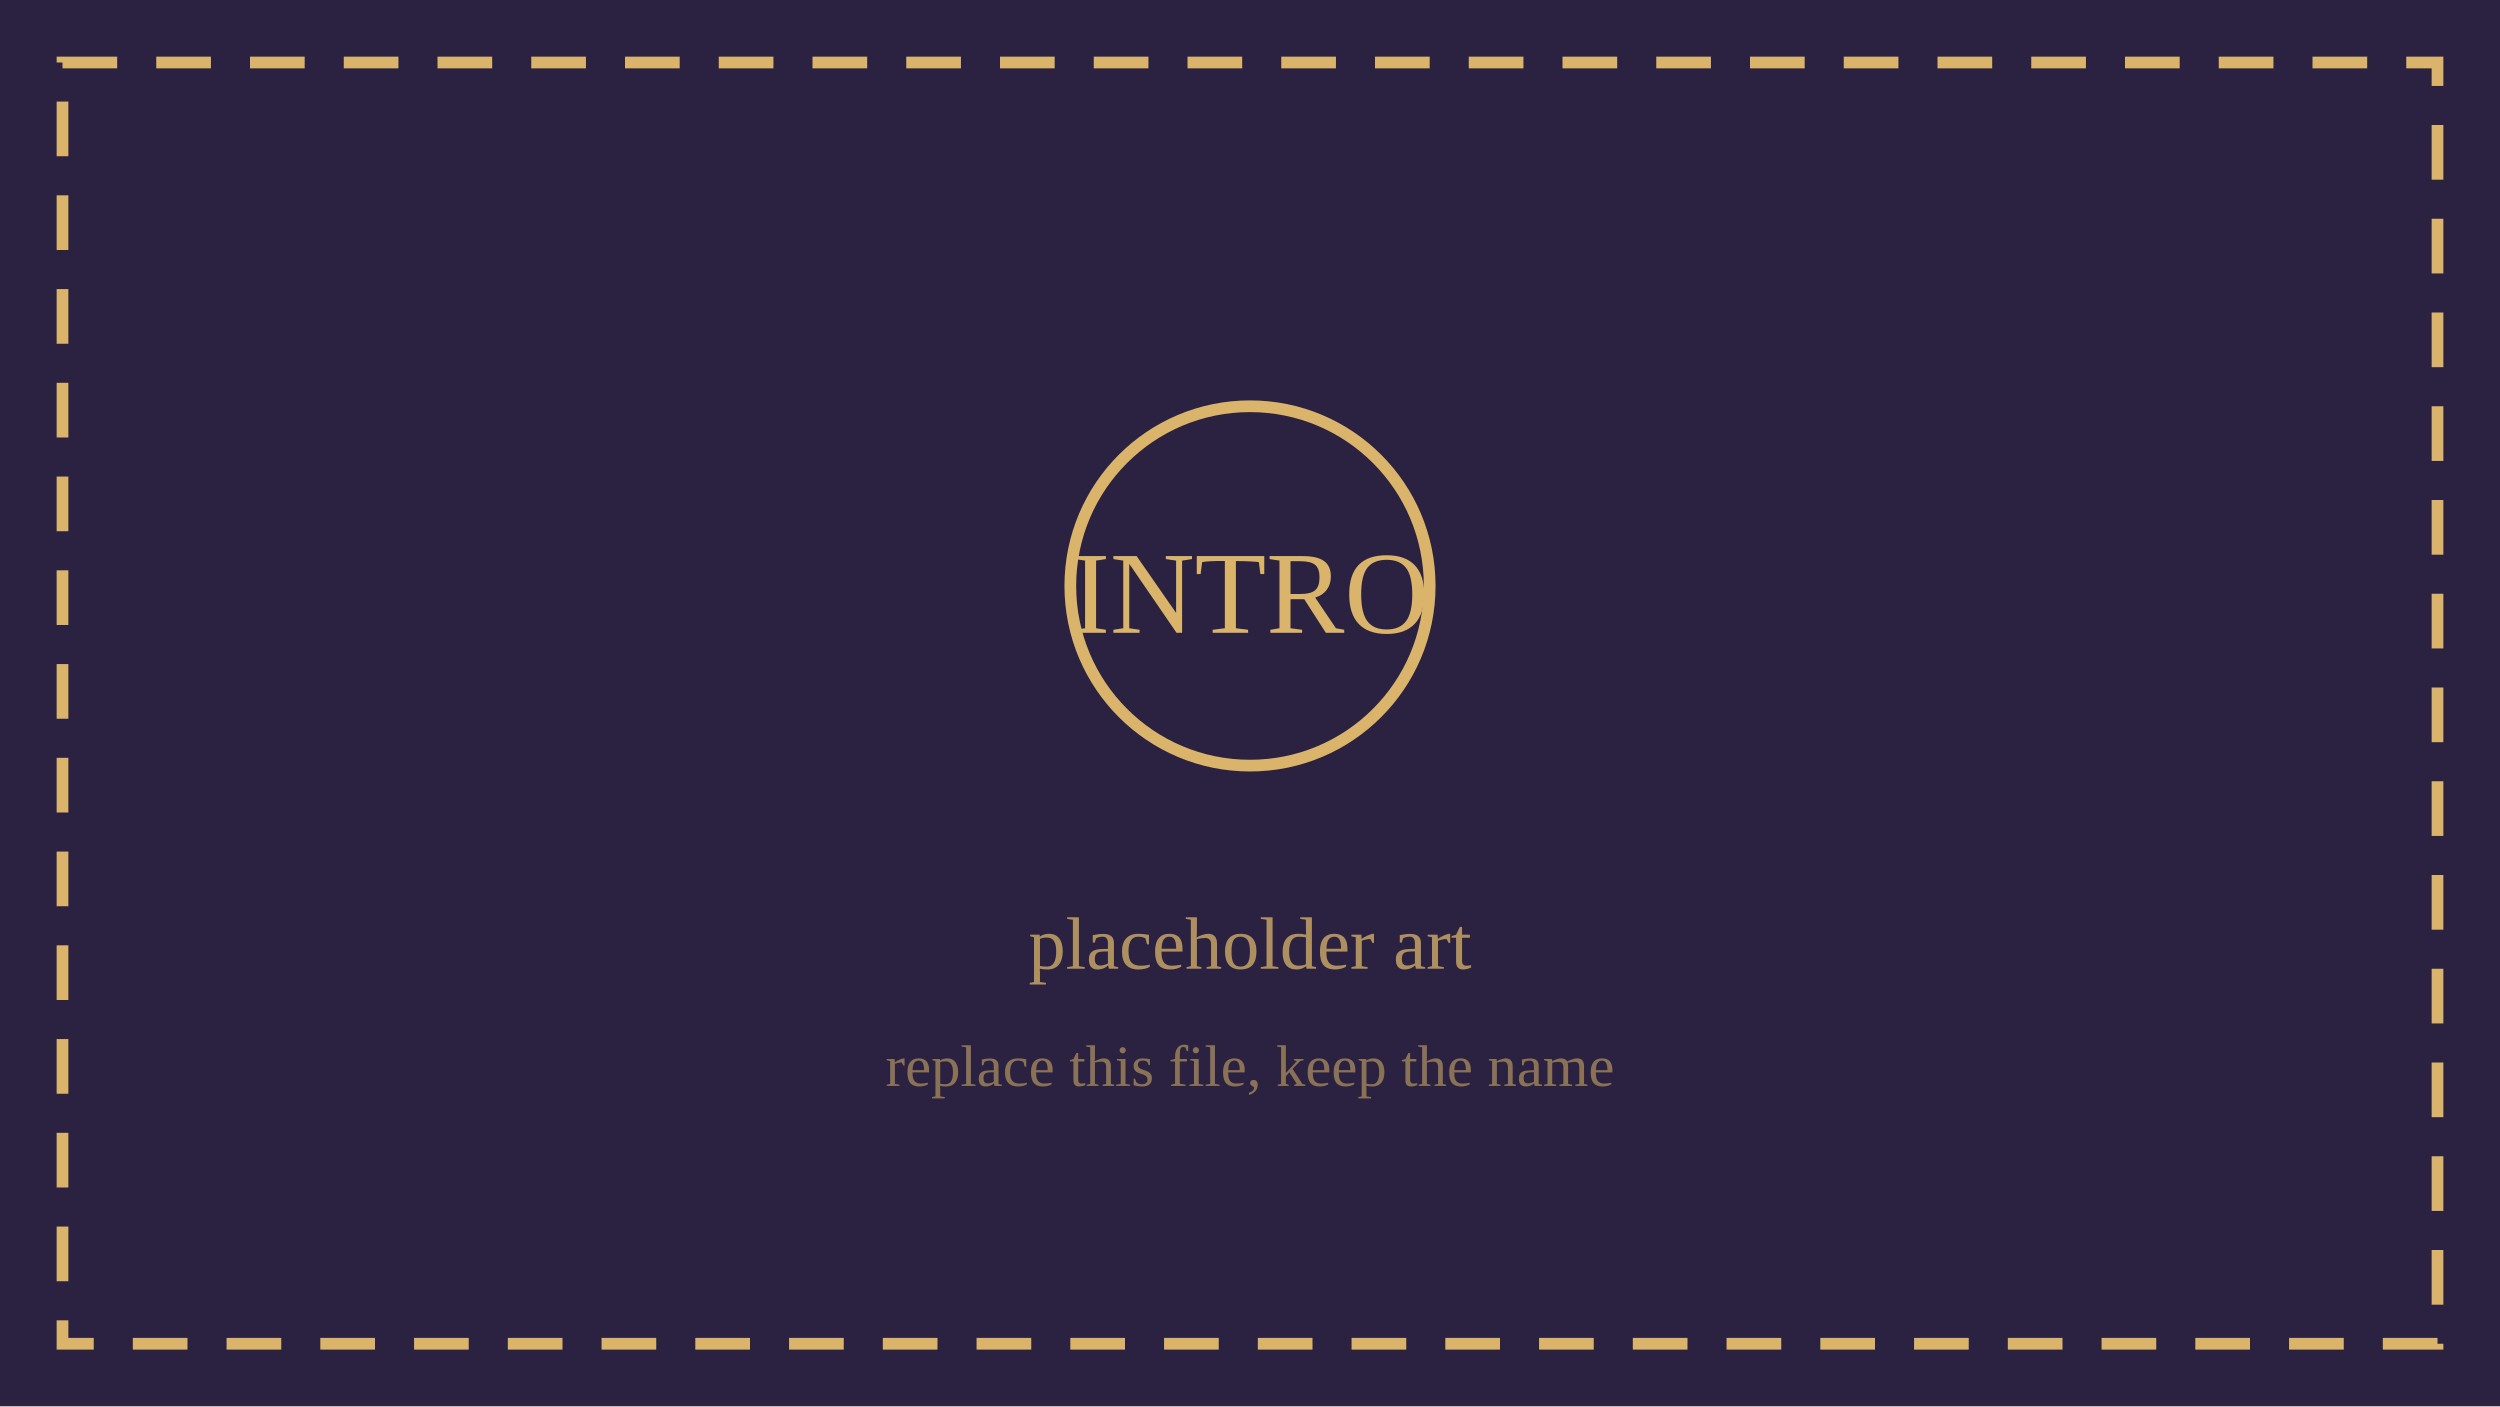
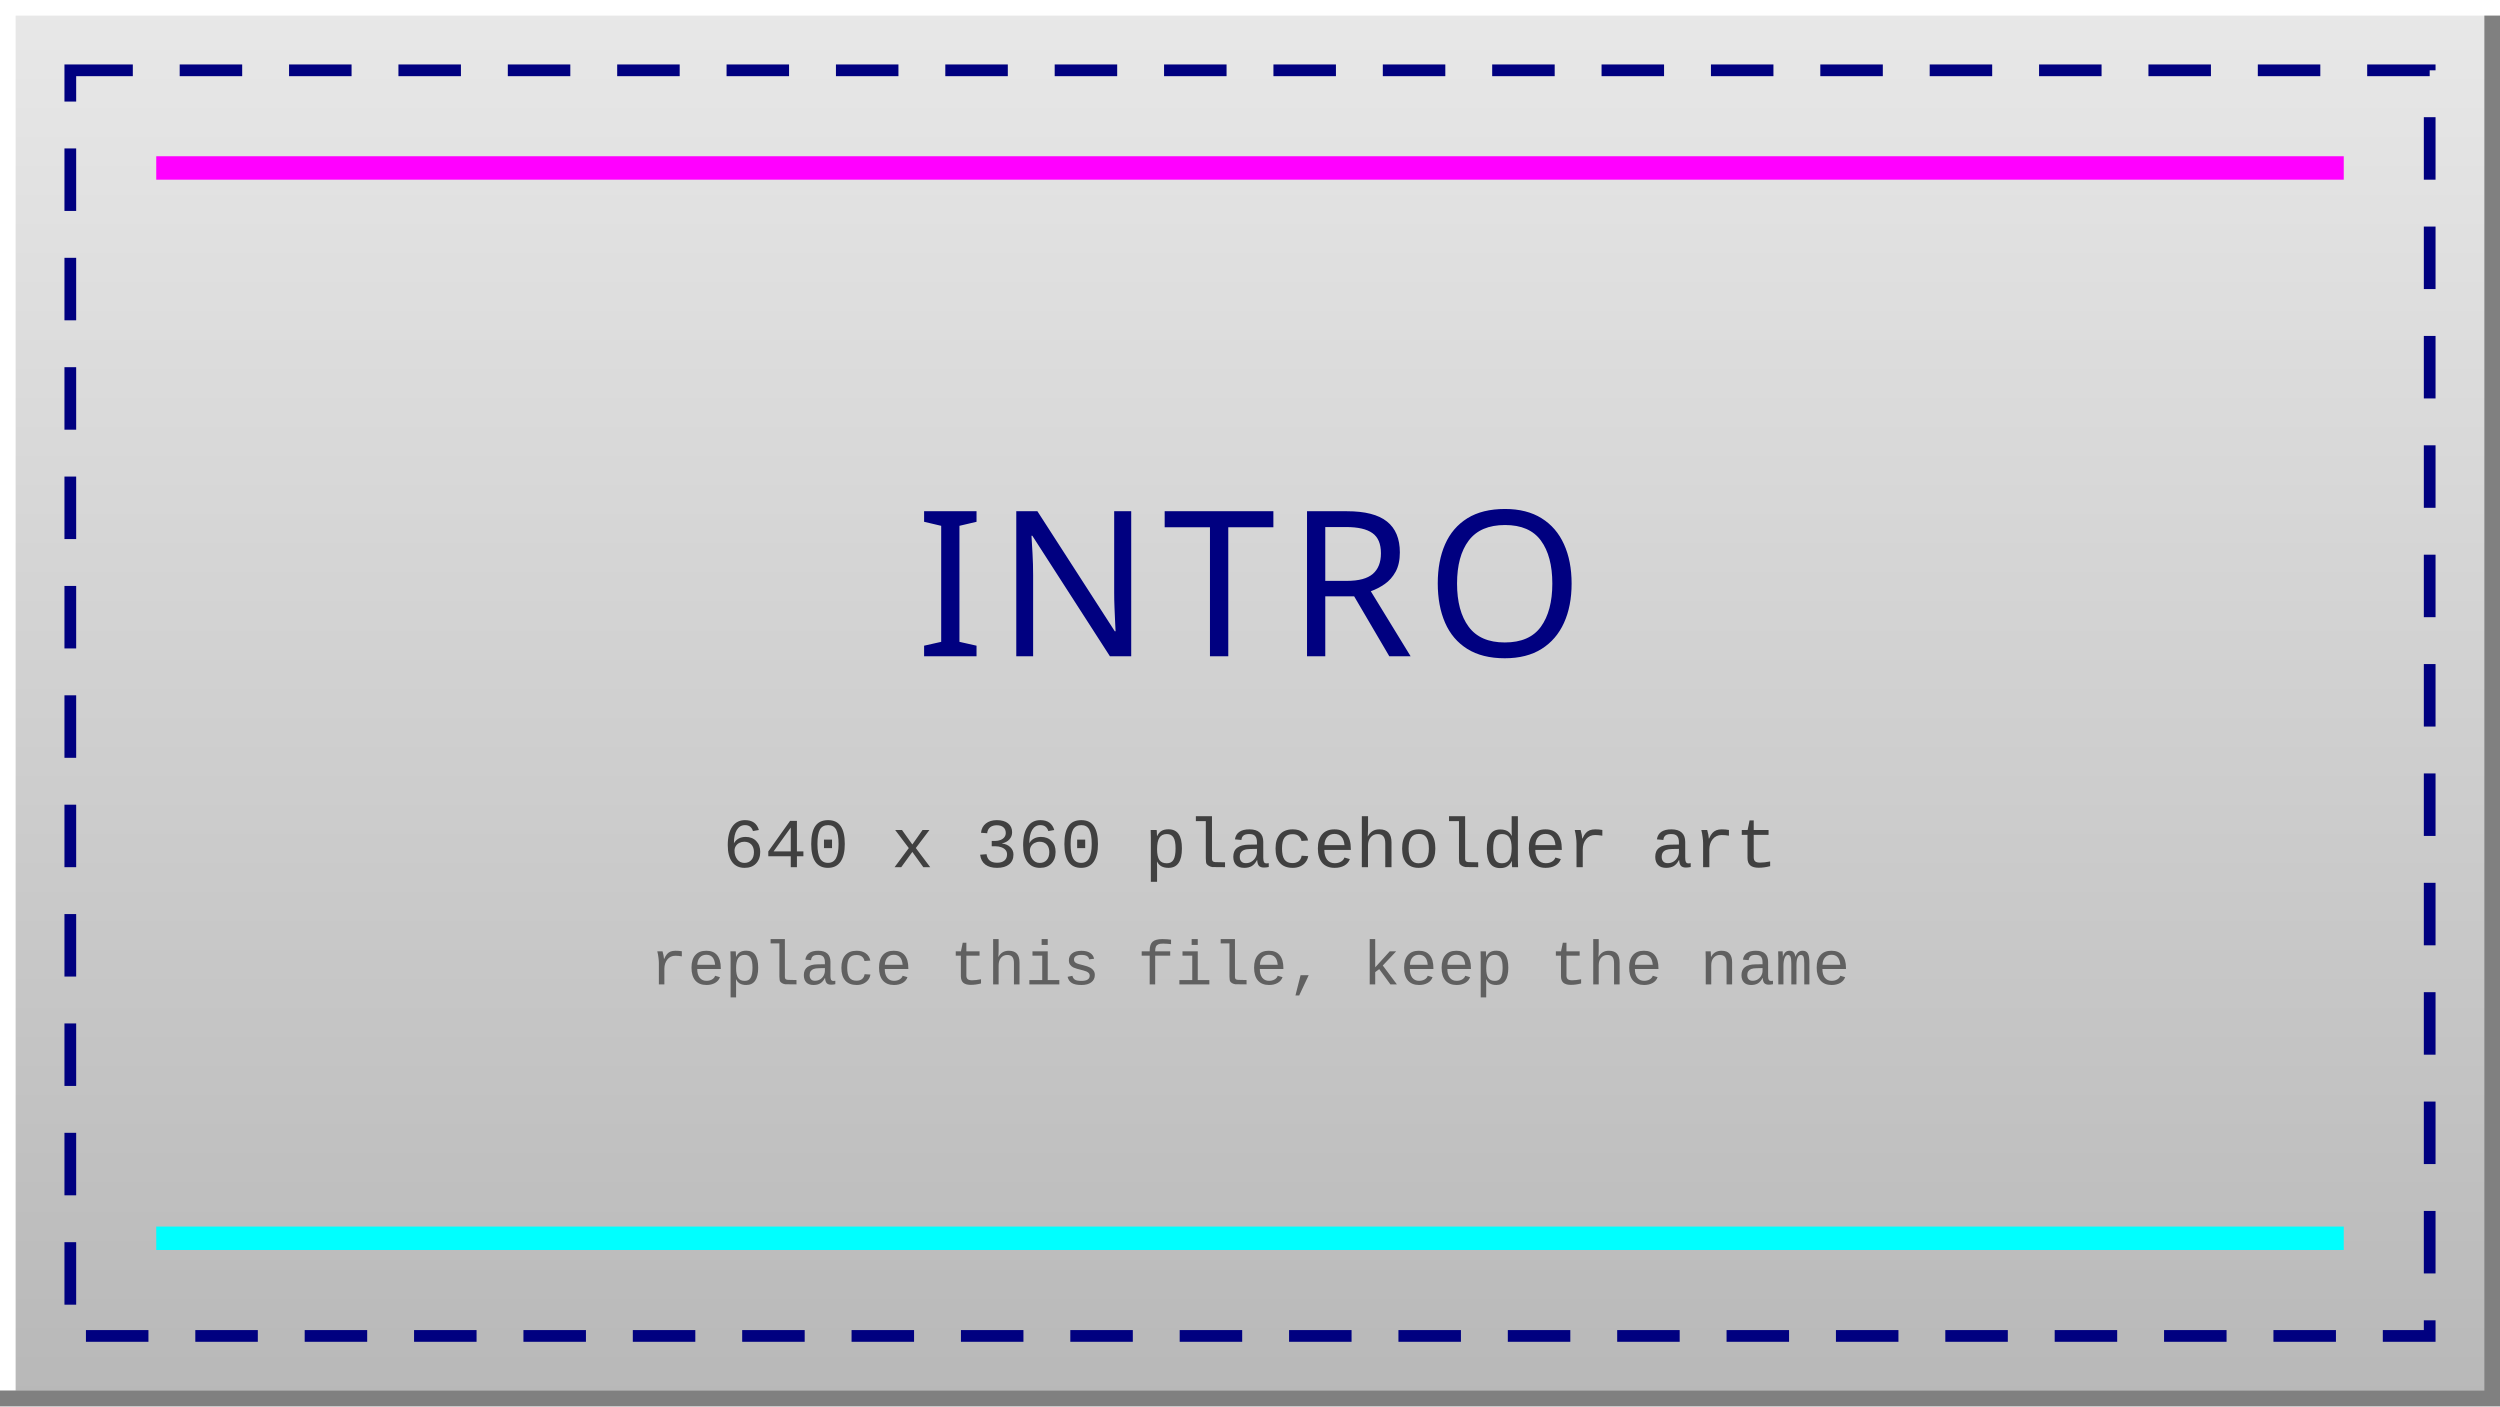
<svg xmlns="http://www.w3.org/2000/svg" viewBox="0 0 640 360" width="640" height="360" role="img" aria-label="INTRO placeholder">
-   <rect width="640" height="360" fill="#2b2140" />
-   <rect x="16" y="16" width="608" height="328" fill="none" stroke="#d9b46a" stroke-width="3" stroke-dasharray="14 10" />
-   <circle cx="320" cy="150" r="46" fill="none" stroke="#d9b46a" stroke-width="3" />
-   <text x="320" y="162" font-family="Georgia, 'Times New Roman', serif" font-size="30" fill="#d9b46a" text-anchor="middle">INTRO</text>
-   <text x="320" y="248" font-family="Georgia, 'Times New Roman', serif" font-size="19" fill="#d9b46a" opacity="0.75" text-anchor="middle">placeholder art</text>
-   <text x="320" y="278" font-family="Georgia, 'Times New Roman', serif" font-size="15" fill="#d9b46a" opacity="0.55" text-anchor="middle">replace this file, keep the name</text>
+   <defs>
+     <linearGradient id="sheen" x1="0" y1="0" x2="0" y2="1">
+       <stop offset="0" stop-color="#e8e8e8" />
+       <stop offset="1" stop-color="#b8b8b8" />
+     </linearGradient>
+   </defs>
+   <rect width="640" height="360" fill="url(#sheen)" />
+   <path d="M0 0 H640 V4 H4 V356 H0 Z" fill="#ffffff" />
+   <path d="M640 360 H0 V356 H636 V4 H640 Z" fill="#808080" />
+   <rect x="18" y="18" width="604" height="324" fill="none" stroke="#000080" stroke-width="3" stroke-dasharray="16 12" />
+   <rect x="40" y="40" width="560" height="6" fill="#ff00ff" />
+   <rect x="40" y="314" width="560" height="6" fill="#00ffff" />
+   <text x="320" y="168" font-family="Impact, 'Arial Black', sans-serif" font-size="52" letter-spacing="3" fill="#000080" text-anchor="middle">INTRO</text>
+   <text x="320" y="222" font-family="'Courier New', monospace" font-size="18" fill="#404040" text-anchor="middle">640 x 360 placeholder art</text>
+   <text x="320" y="252" font-family="'Courier New', monospace" font-size="16" fill="#606060" text-anchor="middle">replace this file, keep the name</text>
</svg>
